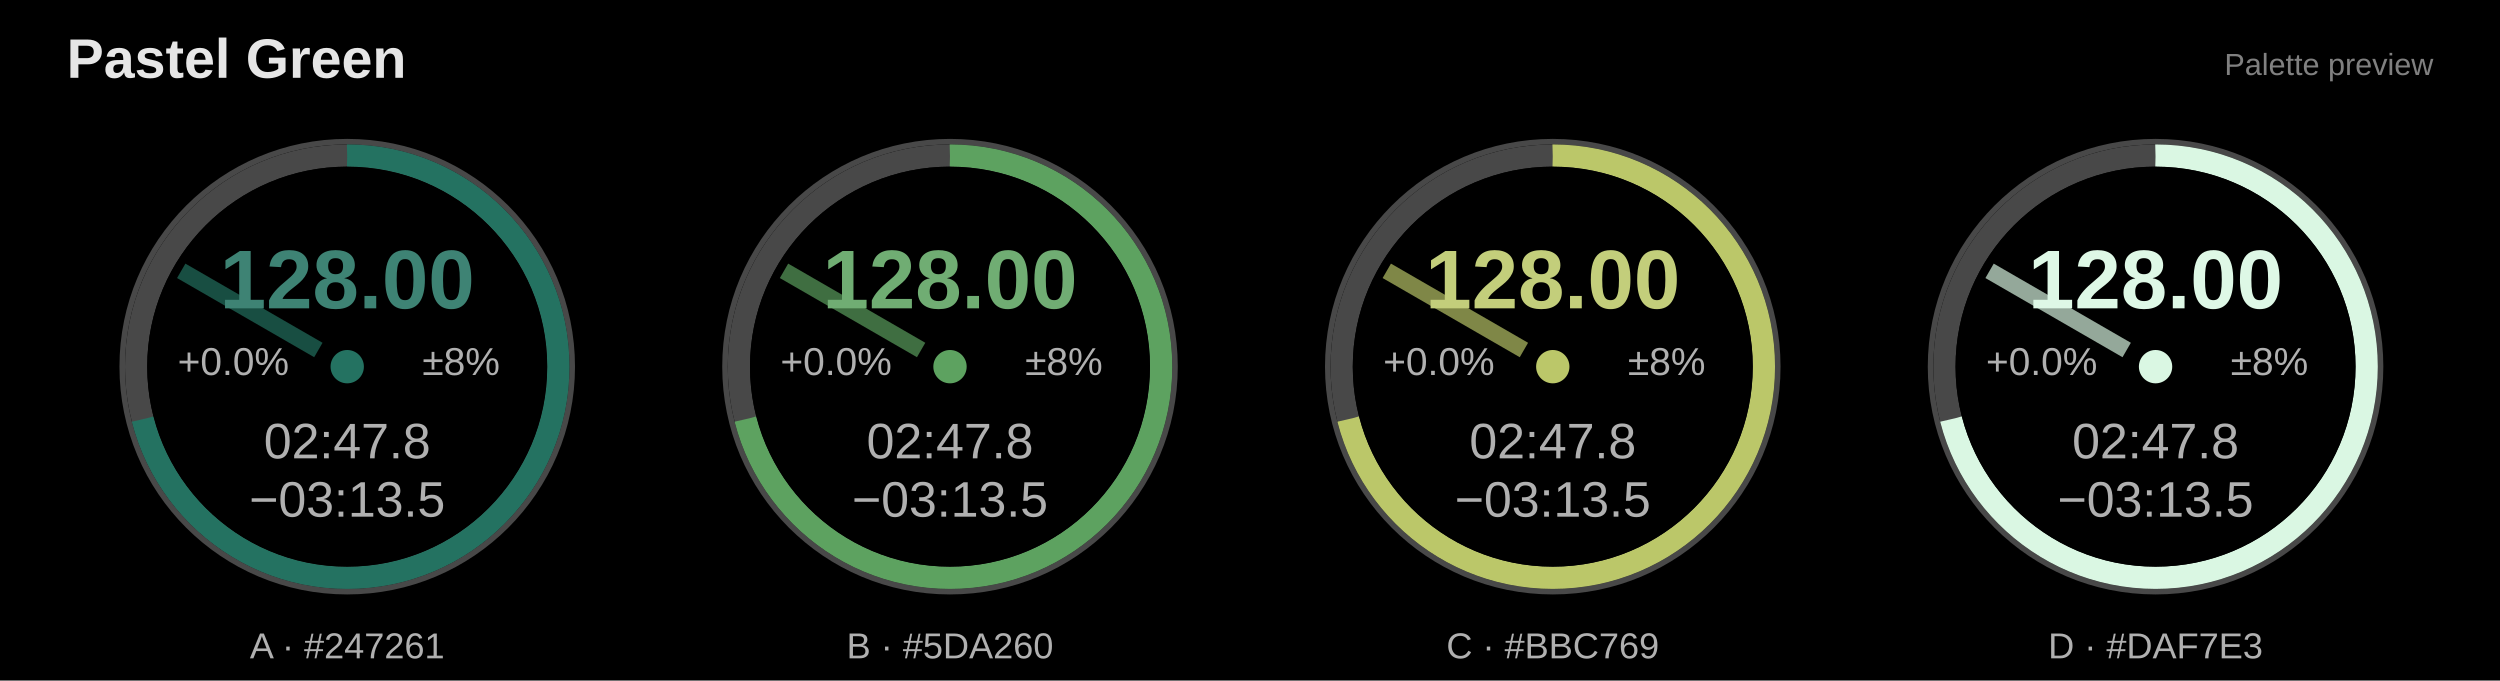
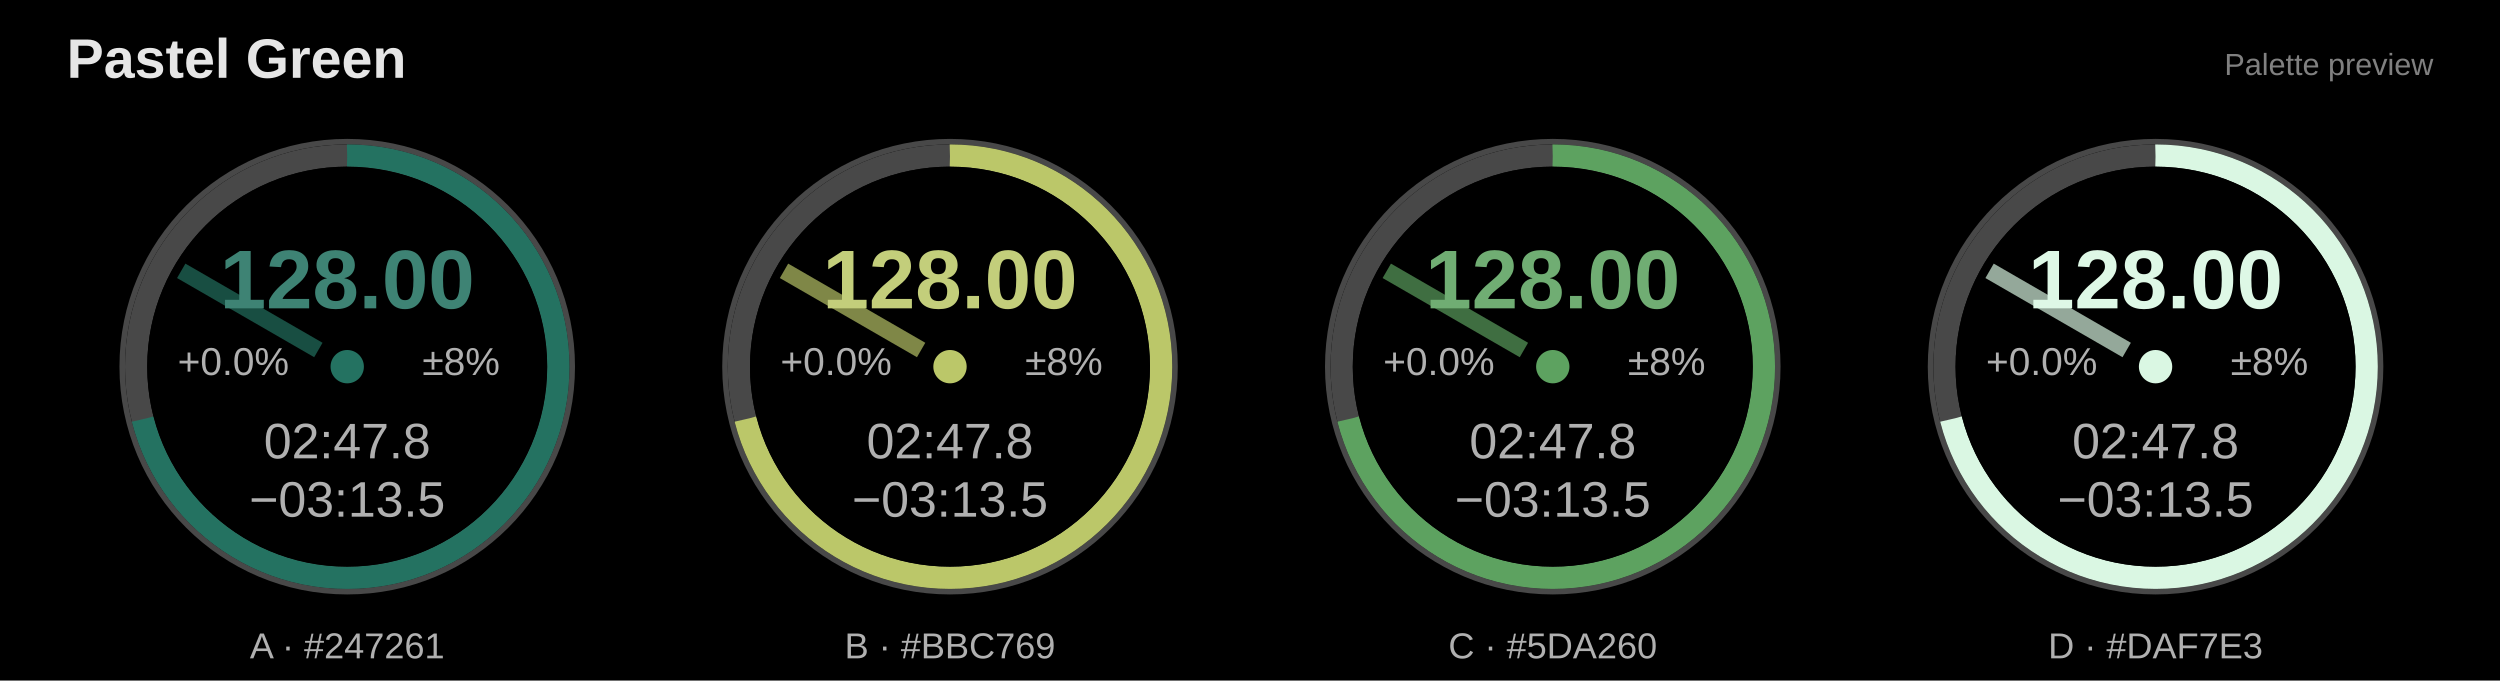
<svg xmlns="http://www.w3.org/2000/svg" width="900" height="245" viewBox="0 0 900 245" role="img" aria-labelledby="title desc">
  <style>text{font-family:Arial,Helvetica,sans-serif;font-variant-numeric:tabular-nums}</style>
  <rect width="900" height="245" fill="#000000" />
  <g transform="translate(0,0)">
    <text x="24" y="28" fill="#E6E6E6" font-size="20" text-anchor="start" font-weight="600">Pastel Green</text>
    <text x="876" y="27" fill="#808080" font-size="11" text-anchor="end" font-weight="400">Palette preview</text>
    <g transform="translate(43,50)">
      <circle cx="82" cy="82" r="81" fill="#000000" stroke="#484848" stroke-width="2" />
      <circle cx="82" cy="82" r="76" fill="none" stroke="#484848" stroke-width="8" />
      <circle cx="82" cy="82" r="76" fill="none" stroke="#247261" stroke-width="8" stroke-dasharray="339.041 138.481" transform="rotate(-90 82 82)" />
      <circle cx="82" cy="82" r="71.5" fill="#000000" stroke="#000000" />
      <rect x="79" y="13" width="6" height="57" fill="#184E42" transform="rotate(-60 82 82)" />
      <circle cx="82" cy="82" r="6" fill="#247261" />
      <text x="82" y="61" fill="#3E8374" font-size="30" text-anchor="middle" font-weight="700">128.00</text>
      <text x="41" y="85" fill="#B0B0B0" font-size="14" text-anchor="middle" font-weight="400">+0.0%</text>
      <text x="123" y="85" fill="#B0B0B0" font-size="14" text-anchor="middle" font-weight="400">±8%</text>
      <text x="82" y="115" fill="#B0B0B0" font-size="18" text-anchor="middle" font-weight="400">02:47.8</text>
      <text x="82" y="136" fill="#B0B0B0" font-size="18" text-anchor="middle" font-weight="400">−03:13.5</text>
      <text x="82" y="187" fill="#B0B0B0" font-size="13" text-anchor="middle" font-weight="400">A  ·  #247261</text>
    </g>
    <g transform="translate(260,50)">
      <circle cx="82" cy="82" r="81" fill="#000000" stroke="#484848" stroke-width="2" />
      <circle cx="82" cy="82" r="76" fill="none" stroke="#484848" stroke-width="8" />
+       <circle cx="82" cy="82" r="76" fill="none" stroke="#BBC769" stroke-width="8" stroke-dasharray="339.041 138.481" transform="rotate(-90 82 82)" />
+       <circle cx="82" cy="82" r="71.5" fill="#000000" stroke="#000000" />
+       <rect x="79" y="13" width="6" height="57" fill="#7F8747" transform="rotate(-60 82 82)" />
+       <circle cx="82" cy="82" r="6" fill="#BBC769" />
+       <text x="82" y="61" fill="#C3CE7B" font-size="30" text-anchor="middle" font-weight="700">128.00</text>
+       <text x="41" y="85" fill="#B0B0B0" font-size="14" text-anchor="middle" font-weight="400">+0.0%</text>
+       <text x="123" y="85" fill="#B0B0B0" font-size="14" text-anchor="middle" font-weight="400">±8%</text>
+       <text x="82" y="115" fill="#B0B0B0" font-size="18" text-anchor="middle" font-weight="400">02:47.8</text>
+       <text x="82" y="136" fill="#B0B0B0" font-size="18" text-anchor="middle" font-weight="400">−03:13.5</text>
+       <text x="82" y="187" fill="#B0B0B0" font-size="13" text-anchor="middle" font-weight="400">B  ·  #BBC769</text>
+     </g>
+     <g transform="translate(477,50)">
+       <circle cx="82" cy="82" r="81" fill="#000000" stroke="#484848" stroke-width="2" />
+       <circle cx="82" cy="82" r="76" fill="none" stroke="#484848" stroke-width="8" />
      <circle cx="82" cy="82" r="76" fill="none" stroke="#5DA260" stroke-width="8" stroke-dasharray="339.041 138.481" transform="rotate(-90 82 82)" />
      <circle cx="82" cy="82" r="71.5" fill="#000000" stroke="#000000" />
      <rect x="79" y="13" width="6" height="57" fill="#3F6E41" transform="rotate(-60 82 82)" />
      <circle cx="82" cy="82" r="6" fill="#5DA260" />
      <text x="82" y="61" fill="#70AD73" font-size="30" text-anchor="middle" font-weight="700">128.00</text>
      <text x="41" y="85" fill="#B0B0B0" font-size="14" text-anchor="middle" font-weight="400">+0.0%</text>
      <text x="123" y="85" fill="#B0B0B0" font-size="14" text-anchor="middle" font-weight="400">±8%</text>
      <text x="82" y="115" fill="#B0B0B0" font-size="18" text-anchor="middle" font-weight="400">02:47.8</text>
      <text x="82" y="136" fill="#B0B0B0" font-size="18" text-anchor="middle" font-weight="400">−03:13.5</text>
-       <text x="82" y="187" fill="#B0B0B0" font-size="13" text-anchor="middle" font-weight="400">B  ·  #5DA260</text>
-     </g>
-     <g transform="translate(477,50)">
-       <circle cx="82" cy="82" r="81" fill="#000000" stroke="#484848" stroke-width="2" />
-       <circle cx="82" cy="82" r="76" fill="none" stroke="#484848" stroke-width="8" />
-       <circle cx="82" cy="82" r="76" fill="none" stroke="#BBC769" stroke-width="8" stroke-dasharray="339.041 138.481" transform="rotate(-90 82 82)" />
-       <circle cx="82" cy="82" r="71.5" fill="#000000" stroke="#000000" />
-       <rect x="79" y="13" width="6" height="57" fill="#7F8747" transform="rotate(-60 82 82)" />
-       <circle cx="82" cy="82" r="6" fill="#BBC769" />
-       <text x="82" y="61" fill="#C3CE7B" font-size="30" text-anchor="middle" font-weight="700">128.00</text>
-       <text x="41" y="85" fill="#B0B0B0" font-size="14" text-anchor="middle" font-weight="400">+0.0%</text>
-       <text x="123" y="85" fill="#B0B0B0" font-size="14" text-anchor="middle" font-weight="400">±8%</text>
-       <text x="82" y="115" fill="#B0B0B0" font-size="18" text-anchor="middle" font-weight="400">02:47.8</text>
-       <text x="82" y="136" fill="#B0B0B0" font-size="18" text-anchor="middle" font-weight="400">−03:13.5</text>
-       <text x="82" y="187" fill="#B0B0B0" font-size="13" text-anchor="middle" font-weight="400">C  ·  #BBC769</text>
+       <text x="82" y="187" fill="#B0B0B0" font-size="13" text-anchor="middle" font-weight="400">C  ·  #5DA260</text>
    </g>
    <g transform="translate(694,50)">
      <circle cx="82" cy="82" r="81" fill="#000000" stroke="#484848" stroke-width="2" />
      <circle cx="82" cy="82" r="76" fill="none" stroke="#484848" stroke-width="8" />
      <circle cx="82" cy="82" r="76" fill="none" stroke="#DAF7E3" stroke-width="8" stroke-dasharray="339.041 138.481" transform="rotate(-90 82 82)" />
      <circle cx="82" cy="82" r="71.5" fill="#000000" stroke="#000000" />
      <rect x="79" y="13" width="6" height="57" fill="#94A89A" transform="rotate(-60 82 82)" />
      <circle cx="82" cy="82" r="6" fill="#DAF7E3" />
      <text x="82" y="61" fill="#DEF8E6" font-size="30" text-anchor="middle" font-weight="700">128.00</text>
      <text x="41" y="85" fill="#B0B0B0" font-size="14" text-anchor="middle" font-weight="400">+0.0%</text>
      <text x="123" y="85" fill="#B0B0B0" font-size="14" text-anchor="middle" font-weight="400">±8%</text>
      <text x="82" y="115" fill="#B0B0B0" font-size="18" text-anchor="middle" font-weight="400">02:47.8</text>
      <text x="82" y="136" fill="#B0B0B0" font-size="18" text-anchor="middle" font-weight="400">−03:13.5</text>
      <text x="82" y="187" fill="#B0B0B0" font-size="13" text-anchor="middle" font-weight="400">D  ·  #DAF7E3</text>
    </g>
  </g>
</svg>
